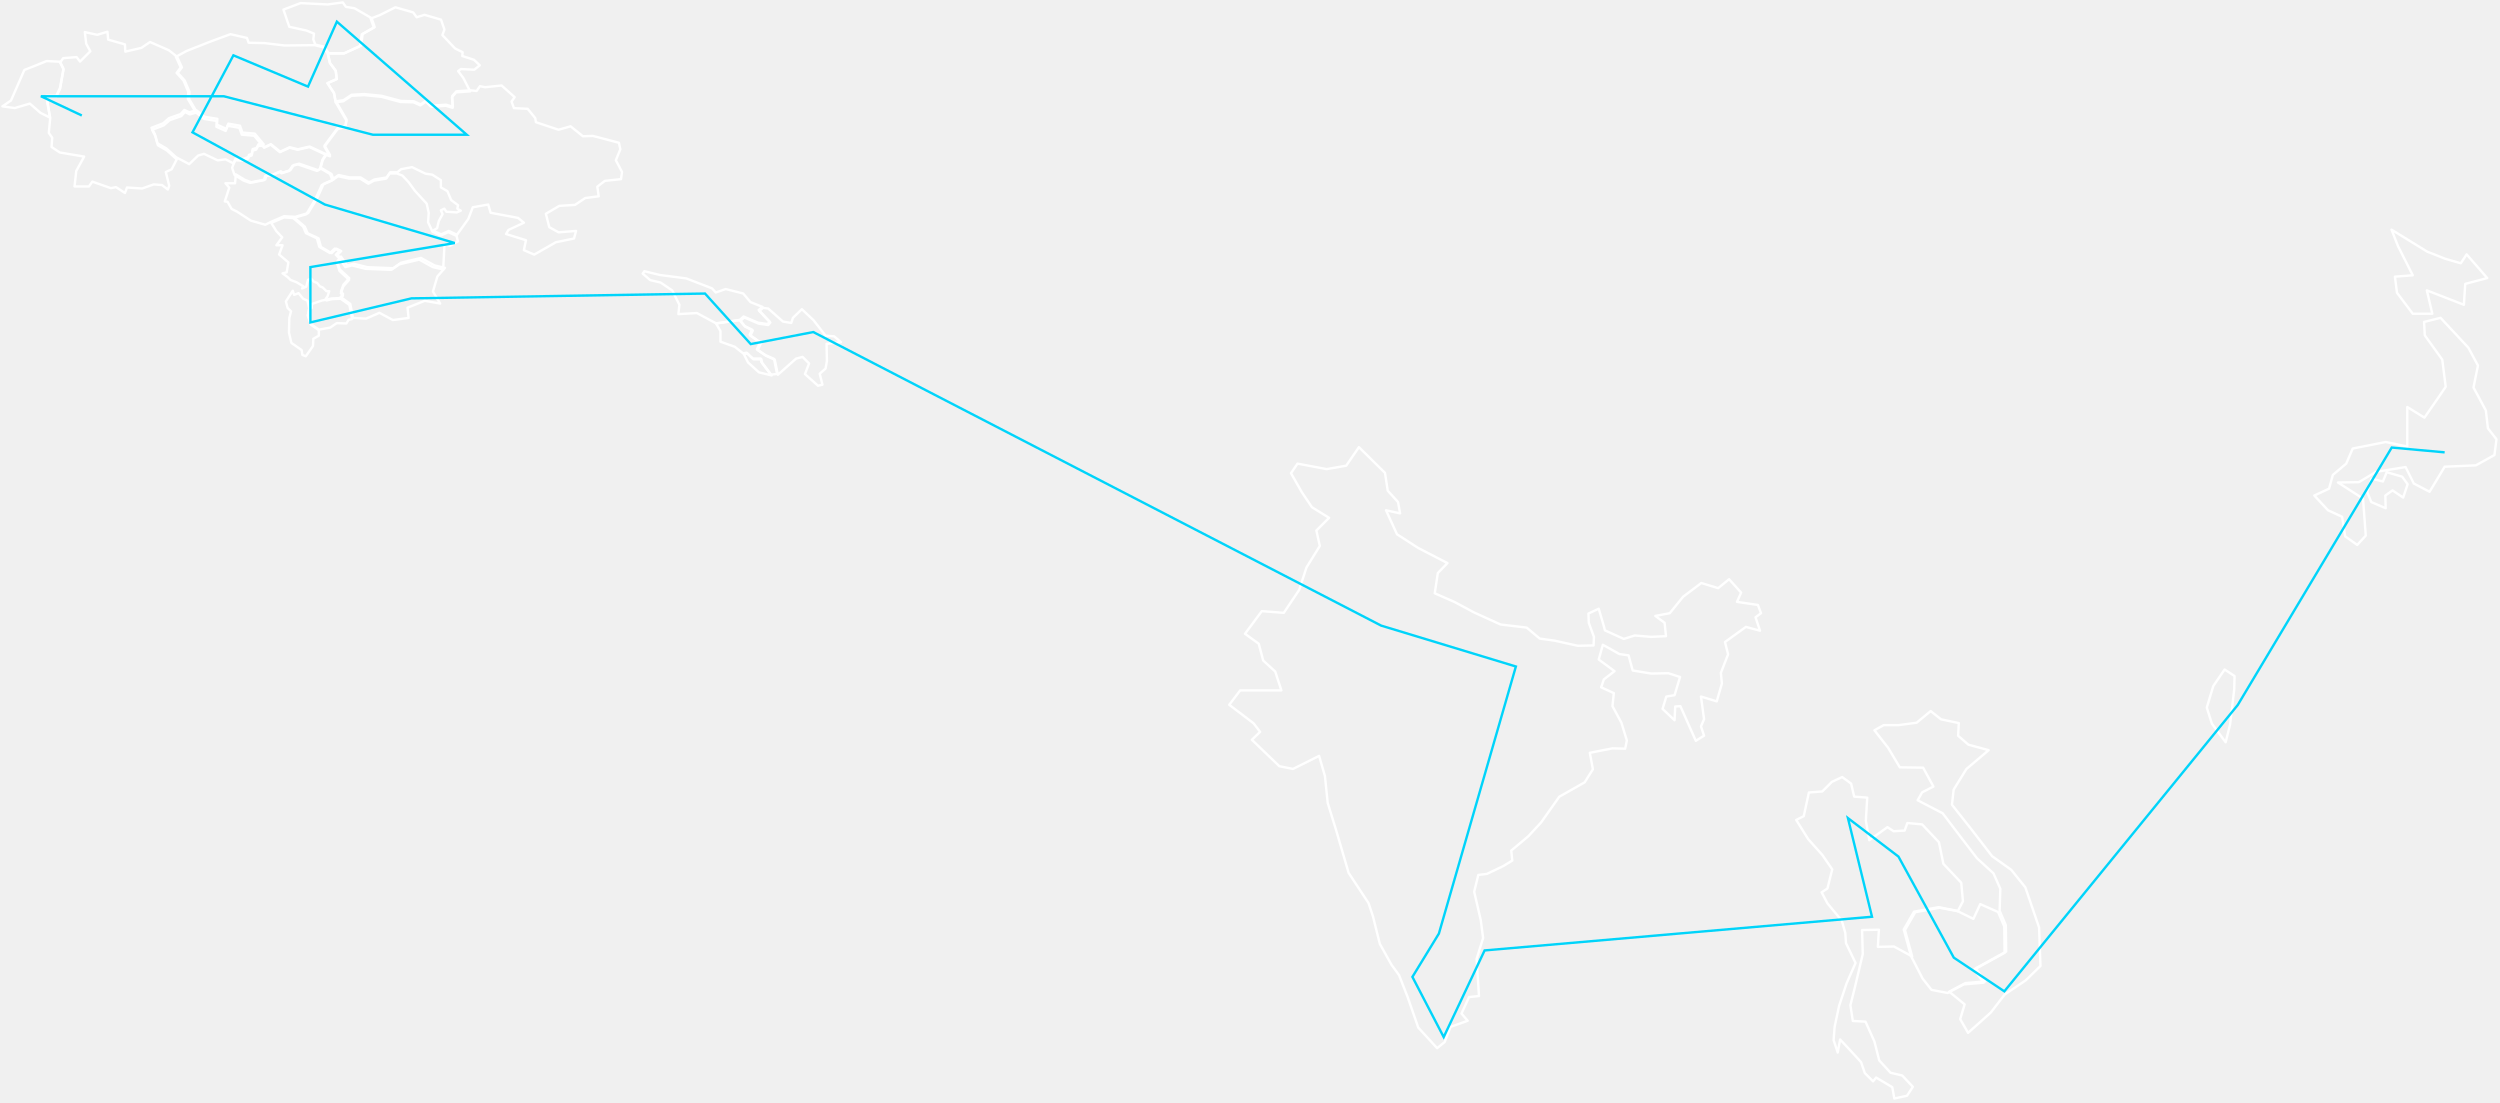
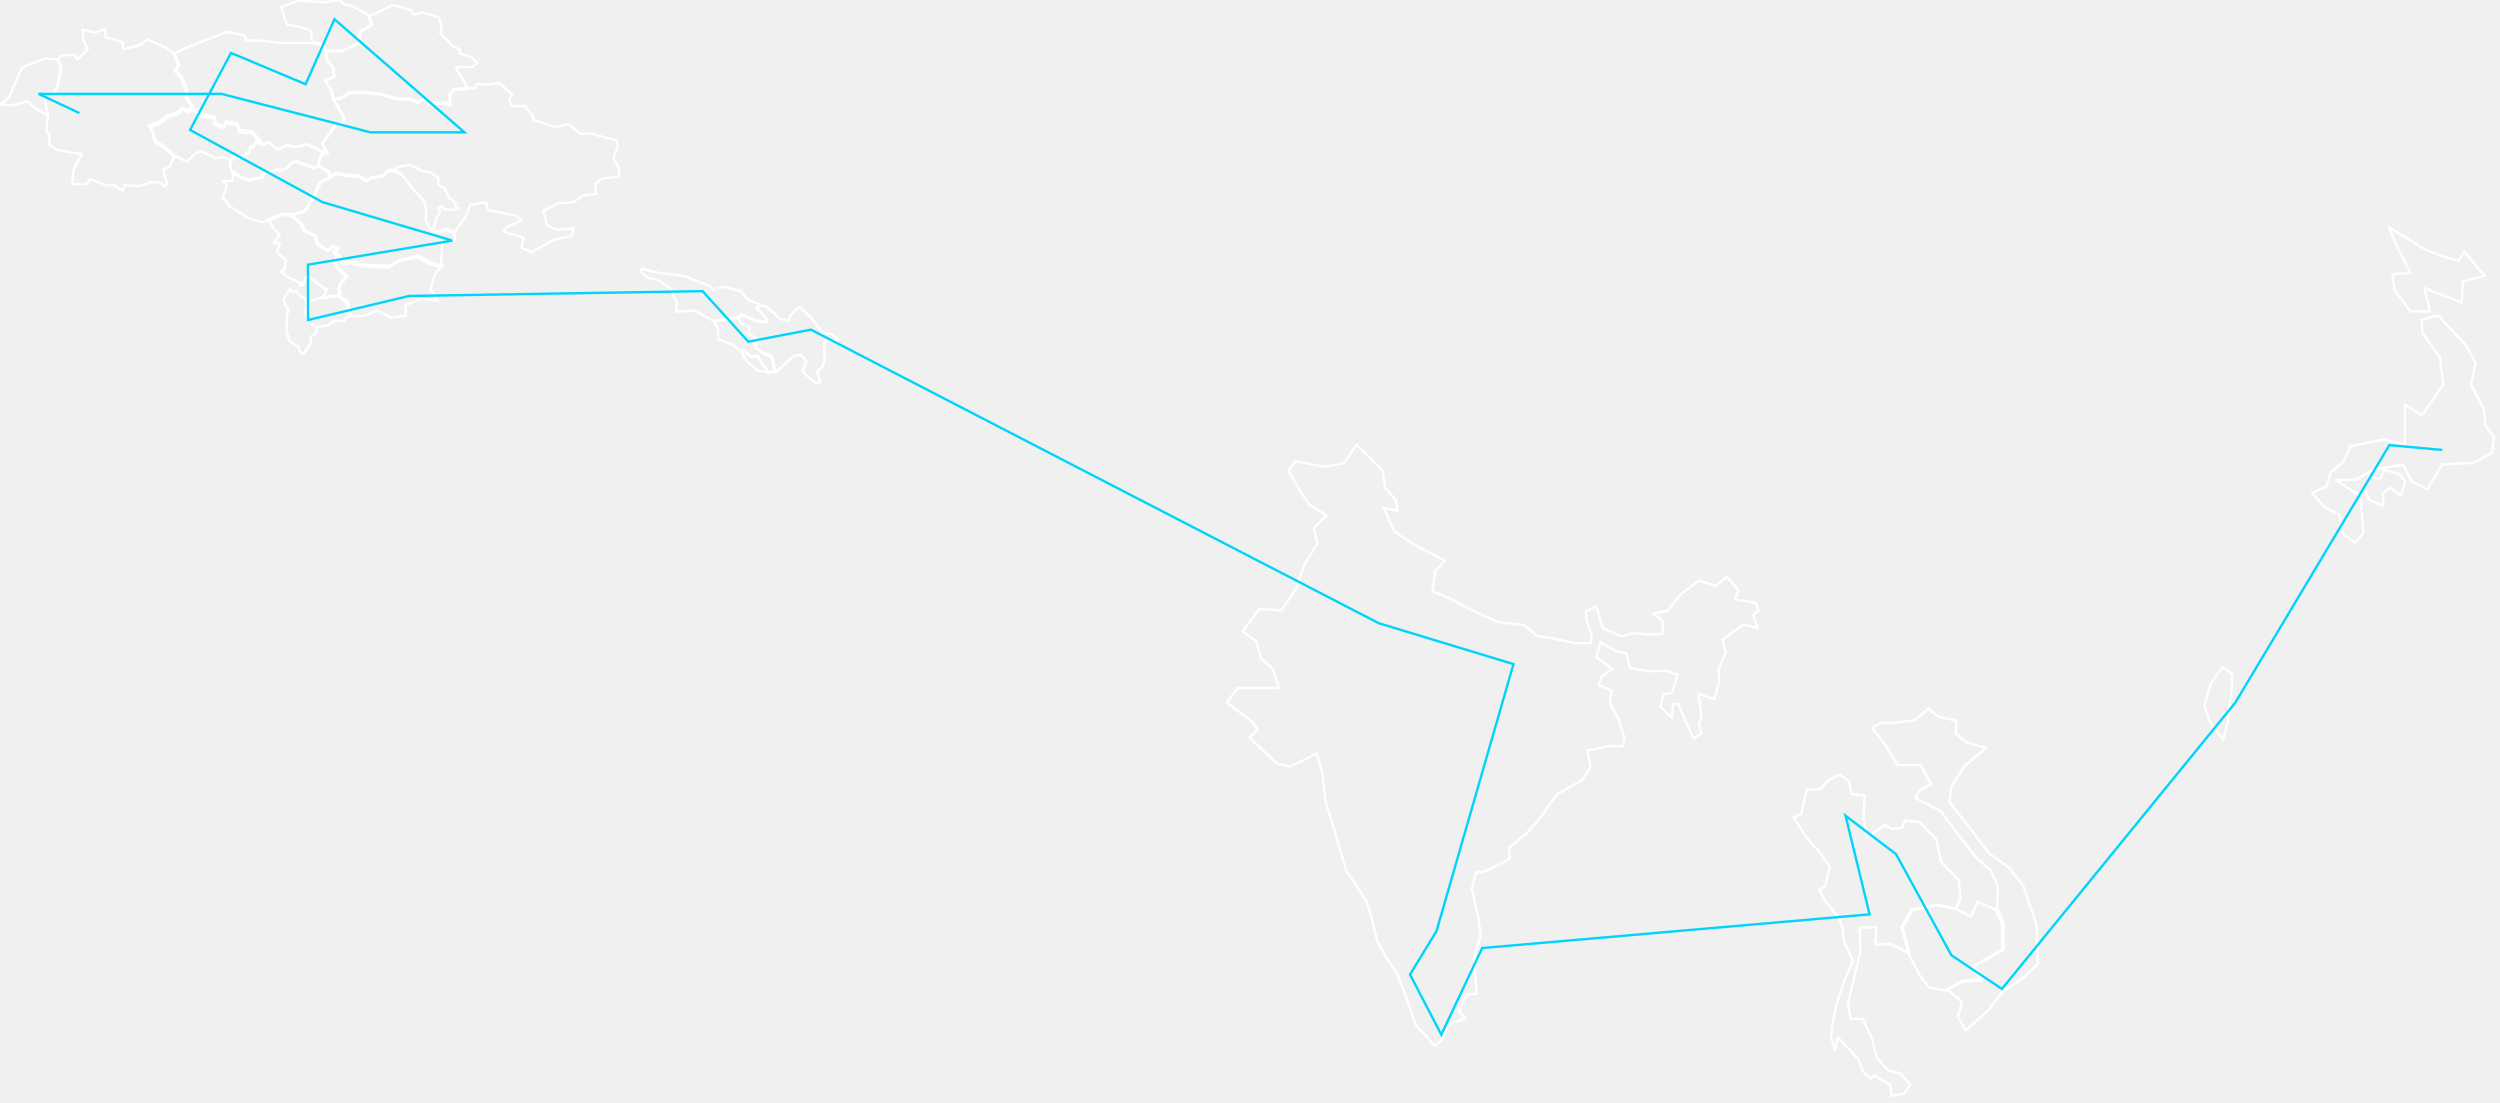
- <svg xmlns="http://www.w3.org/2000/svg" class="u-map" width="1039px" height="458px" viewBox="0 0 1039 458" version="1.1">
-   <g id="Page-1" stroke="none" stroke-width="1" fill="none" fill-rule="evenodd">
-     <g id="station-view-copy" transform="translate(-196, -77)">
-       <g id="worldmap" transform="translate(197, 78)">
-         <polygon id="AL" stroke="#FFFFFF" stroke-linejoin="round" points="120.67 119.84 117.818 124.259 118.531 126.968 118.531 126.968 119.957 128.394 119.244 131.103 119.101 137.233 120.099 141.51 124.377 144.504 124.662 146.5 126.088 147.071 129.082 142.794 129.225 139.8 131.506 138.516 131.506 136.235 128.227 133.954 126.943 130.247 127.514 127.253 127.514 127.253 126.801 123.974 124.947 123.119 123.094 120.838 121.24 121.55 120.67 119.84" />
-         <polygon id="AM" stroke="#FFFFFF" stroke-linejoin="round" points="321.956 154.41 320.673 148.137 317.108 146.569 313.544 144.145 314.97 141.294 310.549 138.157 311.547 136.019 308.411 134.45 306.414 132.027 296.576 133.452 298.43 136.589 298.43 141.009 304.418 143.147 307.84 145.856 309.266 145.571 311.833 147.995 315.112 147.995 315.397 149.42 319.39 154.696 321.956 154.41" />
-         <path d="M309.584,145.911 L308.158,146.196 L309.87,149.618 L314.432,153.752 L319.708,155.035 L315.716,149.76 L315.43,148.334 L312.151,148.334 L309.584,145.911 L309.584,145.911 Z M324.413,132.652 L318.282,127.234 L316.143,126.949 L314.575,128.232 L319.138,133.079 L318.282,134.077 L314.29,133.507 L308.301,130.941 L306.733,132.366 L308.729,134.79 L311.866,136.358 L310.868,138.497 L315.288,141.634 L313.862,144.485 L317.427,146.909 L320.991,148.477 L322.274,154.75 L329.832,148.049 L332.541,147.336 L335.25,150.045 L333.539,154.465 L338.957,159.312 L340.811,158.885 L339.67,154.322 L342.094,152.184 L342.664,149.047 L342.522,141.919 L348.51,141.206 L345.659,138.782 L342.094,138.497 L337.103,132.081 L332.256,127.519 L332.256,127.519 L328.548,131.083 L327.835,133.222 L324.413,132.652 L324.413,132.652 Z" id="AZ" stroke="#FFFFFF" stroke-linejoin="round" />
-         <polygon id="BG" stroke="#FFFFFF" stroke-linejoin="round" points="183.919 110.326 179.641 109.328 173.938 106.192 165.668 108.188 162.388 110.469 151.694 110.041 145.991 108.615 143.282 109.328 140.715 105.621 139.147 107.617 140.145 110.897 144.137 114.603 141.713 117.312 140.715 120.164 141.571 121.162 140.573 122.445 144.565 125.296 145.706 131.142 151.124 131.427 156.685 129.003 162.246 131.997 168.805 131.142 168.377 126.865 175.506 124.013 181.923 125.154 178.928 120.164 180.782 113.891" />
-         <polygon id="BY" stroke="#FFFFFF" stroke-linejoin="round" points="163.316 2.031 156.757 5.31 153.05 6.736 154.333 10.443 149.343 13.294 148.63 18.142 141.786 21.278 135.227 21.278 136.082 25.128 138.506 28.407 138.934 31.829 135.084 33.539 137.793 37.674 138.506 41.523 141.643 41.096 145.065 38.815 150.341 38.529 157.47 39.242 165.455 41.381 170.873 41.523 173.725 42.807 176.006 41.238 178.145 43.377 184.276 42.949 187.128 43.805 186.843 39.385 188.554 37.389 194.4 36.961 191.548 31.401 189.41 28.549 190.55 27.694 196.111 27.979 198.392 26.126 195.968 23.845 191.121 22.276 191.263 20.708 188.126 19.14 182.851 13.579 183.706 11.298 182.28 7.164 175.436 5.168 172.157 6.166 170.731 4.17" />
-         <polygon id="CZ" stroke="#FFFFFF" stroke-linejoin="round" points="77.64 45.684 75.644 44.686 74.076 46.397 69.228 48.108 66.804 50.246 61.956 52.1 63.382 54.809 64.38 58.515 68.087 60.654 72.222 64.361 77.64 67.212 81.348 63.648 83.772 62.935 89.475 65.644 92.755 65.216 96.034 66.927 96.89 64.931 100.026 65.074 102.308 64.218 102.45 63.363 103.734 62.935 104.019 60.939 105.587 60.511 106.443 58.943 108.582 58.943 104.874 54.523 99.741 54.096 98.743 51.244 93.895 50.389 93.04 52.527 89.19 50.817 89.332 48.393 84.057 47.537 80.635 44.829" />
-         <polygon id="DE" stroke="#FFFFFF" stroke-linejoin="round" points="69.185 19.886 61.343 16.464 57.778 18.888 51.077 20.456 50.934 17.462 43.948 15.466 43.662 12.187 39.385 13.47 34.252 12.33 34.822 17.177 36.533 20.314 32.256 24.591 30.83 22.737 25.269 23.165 23.986 25.019 25.411 27.87 23.986 35.854 22.417 39.133 18.282 39.133 19.851 48.258 19.28 54.246 20.706 56.242 20.421 60.091 23.843 62.372 33.967 64.083 30.687 70.071 29.974 76.487 35.963 76.487 37.389 74.491 45.088 77.2 47.227 76.772 50.934 79.196 51.79 76.914 58.064 77.342 62.912 75.631 66.334 75.916 68.758 77.77 69.328 76.202 67.902 70.499 70.326 69.358 72.465 65.224 68.33 61.517 64.623 59.378 63.624 55.671 62.199 52.962 67.047 51.109 69.47 48.97 74.318 47.26 75.887 45.549 77.883 46.547 80.877 45.691 77.598 40.131 77.74 37.137 75.744 32.432 72.893 29.296 74.604 27.015 72.607 22.595" />
-         <polygon id="GE" stroke="#FFFFFF" stroke-linejoin="round" points="294.908 118.843 284.214 114.709 273.235 113.283 266.819 111.715 266.106 112.713 269.243 115.422 273.52 116.42 278.368 119.699 281.362 125.687 280.935 129.536 288.634 129.109 296.619 133.386 306.458 131.96 308.026 130.534 314.015 133.101 318.007 133.671 318.863 132.673 314.3 127.825 315.868 126.542 310.878 124.546 307.884 120.982 300.612 119.129 296.477 120.554" />
-         <polygon id="HU" stroke="#FFFFFF" stroke-linejoin="round" points="121.086 67.599 119.66 69.738 116.523 70.736 115.668 70.166 112.388 71.591 109.679 71.876 109.251 73.587 103.405 74.728 100.696 73.73 96.989 71.449 96.704 75.156 92.711 75.156 94.28 77.009 92.426 82.712 93.567 82.854 95.278 85.848 97.559 86.989 103.263 90.696 109.251 92.407 111.818 91.124 117.093 88.842 121.656 89.128 127.074 87.559 130.782 81.429 133.491 75.441 137.626 73.587 136.77 71.306 132.635 68.882 131.209 69.738 123.367 67.029" />
-         <polygon id="IN" stroke="#FFFFFF" stroke-linejoin="round" points="600.552 233.027 588.432 226.753 579.591 221.051 575.029 211.071 580.875 212.354 580.019 207.649 575.742 202.944 574.601 195.53 563.764 184.837 558.489 192.536 550.361 193.962 538.241 191.681 535.532 195.673 540.095 203.657 544.23 209.787 551.359 214.207 546.084 219.482 547.51 225.898 541.949 234.88 538.954 244.147 532.538 253.699 523.412 252.987 516.426 262.396 522.129 266.531 523.983 273.517 528.973 278.079 531.54 285.921 514.43 285.921 509.867 291.909 519.99 299.607 522.7 303.172 519.277 306.451 530.684 317.429 536.388 318.569 547.224 313.152 549.648 321.563 550.789 332.684 554.354 344.232 559.487 361.768 567.757 374.315 569.61 379.875 572.462 391.281 577.31 399.978 580.447 404.255 584.012 413.379 588.432 426.068 596.274 434.622 599.411 432.056 601.835 425.783 608.964 423.217 606.398 420.223 609.534 413.379 613.669 412.952 612.671 397.554 615.38 388.857 614.382 381.301 611.673 369.61 613.384 362.624 616.949 362.196 623.793 358.917 627.5 356.636 627.073 352.501 634.202 346.513 639.478 340.81 647.035 330.118 657.586 324.13 661.008 318.712 659.725 311.868 669.135 310.015 674.411 310.158 675.124 306.736 672.843 299.322 669.135 292.479 669.706 287.061 664.43 284.637 665.571 281.358 669.991 277.937 663.432 273.089 665.143 266.959 671.987 270.808 675.837 271.378 677.548 277.651 685.248 278.935 692.377 278.792 697.225 280.36 694.944 287.917 691.521 288.487 689.953 293.619 694.944 298.324 695.229 292.621 697.367 292.479 703.784 306.878 707.206 304.74 705.923 300.89 707.206 297.897 705.923 288.487 712.482 290.483 714.62 283.069 714.193 278.649 717.187 270.951 715.904 265.818 724.601 259.545 730.447 261.113 728.594 255.553 730.875 253.842 729.592 250.42 720.894 249.137 722.605 245.288 717.615 239.727 713.052 243.434 706.065 241.296 698.508 246.999 692.947 253.842 686.959 254.983 690.809 257.834 691.379 263.394 685.105 263.679 678.404 263.109 673.841 264.535 665.999 260.971 665.571 259.26 663.432 251.989 659.154 253.985 659.297 257.834 661.436 263.679 661.293 267.244 654.734 267.386 645.038 265.248 638.907 264.392 633.489 259.83 622.652 258.547 611.673 253.557 603.403 249.137 595.276 245.573 596.559 237.161 600.552 233.027" />
-         <path d="M997.327,197.101 L990.91,195.248 L989.342,199.097 L984.637,197.957 L982.783,203.374 L984.494,207.652 L990.483,210.218 L990.34,204.943 L993.334,202.804 L997.754,205.798 L999.608,200.238 L997.327,197.101 L997.327,197.101 Z M1032.118,169.585 L1026.985,160.033 L1028.838,150.908 L1024.846,143.494 L1013.296,131.091 L1006.452,132.802 L1006.737,138.362 L1014.009,148.484 L1015.435,159.748 L1013.011,163.312 L1006.595,172.579 L999.466,168.159 L999.466,184.555 L990.483,182.702 L976.794,185.41 L974.085,191.684 L968.524,196.388 L966.956,202.091 L960.825,204.943 L966.528,211.073 L972.374,213.782 L973.657,221.909 L978.648,225.473 L982.213,221.624 L981.072,206.226 L970.663,199.525 L979.361,199.382 L986.49,195.105 L998.753,193.109 L1002.175,199.953 L1008.734,203.374 L1015.007,192.967 L1027.983,192.396 L1035.682,188.119 L1036.538,181.561 L1032.973,176.999 L1032.118,169.585 L1032.118,169.585 Z M1015.293,106.568 L1007.736,103.574 L992.907,94.45 L995.616,101.293 L1001.747,113.412 L994.332,113.982 L995.188,120.683 L1001.747,129.38 L1009.874,129.38 L1007.593,119.685 L1022.992,125.673 L1023.563,116.976 L1032.688,114.552 L1024.133,104.715 L1021.709,108.422 L1015.293,106.568 Z" id="JP" stroke="#FFFFFF" stroke-linejoin="round" />
-         <polygon id="KH" stroke="#FFFFFF" stroke-linejoin="round" points="829.403 378.032 821.989 374.753 819.137 380.883 812.15 377.462 804.593 376.036 794.47 377.889 790.192 385.303 793.186 396.281 798.034 405.691 801.741 410.396 808.443 411.679 815.145 408.114 823.415 407.402 819.422 401.984 832.112 394.998 831.97 384.02 829.403 378.032" />
-         <polygon id="LT" stroke="#FFFFFF" stroke-linejoin="round" points="153.447 6.558 146.317 2.424 142.753 1.853 141.47 0 135.196 0.855 123.931 0.285 116.802 2.994 119.226 10.123 126.355 11.691 129.492 12.974 129.207 15.398 130.063 17.536 133.627 18.392 135.624 21.101 142.182 21.101 149.027 17.964 149.74 13.117 154.73 10.265 153.447 6.558" />
-         <polygon id="MK" stroke="#FFFFFF" stroke-linejoin="round" points="144.212 125.738 140.219 122.886 136.797 123.029 134.373 123.599 132.805 123.884 128.67 125.31 128.527 127.021 127.529 127.021 127.529 127.021 126.959 130.015 128.242 133.722 131.522 136.003 136.227 135.148 138.936 133.294 142.929 133.437 143.927 131.868 145.352 131.583" />
-         <polygon id="NL" stroke="#FFFFFF" stroke-linejoin="round" points="22.386 38.774 23.954 35.495 25.38 27.511 23.954 24.659 18.394 24.374 9.126 28.081 3.565 40.77 0 43.194 5.133 43.906 11.407 42.053 15.827 45.902 19.819 47.898 18.251 38.774" />
-         <polygon id="PL" stroke="#FFFFFF" stroke-linejoin="round" points="102.341 16.767 101.628 14.771 94.784 13.203 86.656 16.197 76.533 20.189 72.113 22.612 74.109 27.032 72.398 29.313 75.25 32.45 77.246 37.155 77.103 40.149 80.383 45.709 83.805 48.418 89.08 49.273 88.938 51.697 92.788 53.408 93.643 51.269 98.491 52.125 99.489 54.976 104.622 55.404 108.329 59.824 108.757 60.394 111.466 59.111 115.316 62.247 119.309 60.394 122.731 61.249 127.579 60.109 134.565 63.388 136.134 63.958 133.852 59.966 139.271 52.695 142.55 51.697 142.978 49.131 138.558 41.574 137.845 37.725 135.136 33.59 138.986 31.88 138.558 28.458 136.134 25.179 135.278 21.329 133.282 18.62 129.717 17.765 117.312 17.908 108.9 16.91" />
-         <polygon id="RO" stroke="#FFFFFF" stroke-linejoin="round" points="163.926 71.091 160.932 71.091 159.506 73.23 154.373 74.085 152.091 75.368 148.669 73.23 144.106 73.23 139.544 72.232 136.834 74.085 132.699 75.939 129.99 81.927 126.283 88.057 120.865 89.626 125 93.19 126.141 95.899 130.703 98.037 131.701 101.602 136.122 104.168 138.118 102.314 140.114 103.312 138.546 104.881 139.971 106.306 142.538 110.013 145.247 109.3 150.951 110.726 161.644 111.154 164.924 108.873 173.194 106.877 178.897 110.013 183.175 111.011 183.745 100.461 186.027 101.174 189.306 99.32 188.736 97.039 185.314 95.471 182.177 96.897 178.755 95.328 176.901 91.336 177.186 87.487 176.331 83.638 171.483 78.362 168.774 74.656 166.207 71.947" />
-         <polygon id="RS" stroke="#FFFFFF" stroke-linejoin="round" points="131.401 98.069 126.838 95.93 125.697 93.221 121.562 89.657 116.999 89.372 111.724 91.653 111.724 91.653 113.863 95.075 116.287 97.641 113.863 100.92 113.863 100.92 116.429 100.92 115.003 104.77 118.853 108.049 118.14 112.183 116.429 112.611 118.568 114.179 119.709 115.32 122.275 116.318 125.127 118.029 124.557 118.884 126.268 118.171 126.981 115.32 128.264 114.75 129.404 116.033 130.83 116.603 131.971 118.029 133.112 118.456 134.68 120.025 135.821 120.025 135.108 122.163 134.395 123.161 134.68 123.874 137.104 123.304 140.526 123.161 141.524 121.878 140.669 120.88 141.667 118.029 144.091 115.32 140.098 111.613 139.1 108.334 140.669 106.338 139.243 104.912 140.811 103.344 138.815 102.346 136.819 104.199 132.399 101.633 131.401 98.069" />
-         <polygon id="SK" stroke="#FFFFFF" stroke-linejoin="round" points="127.698 59.902 122.85 61.043 119.428 60.187 115.435 62.041 111.585 58.904 108.876 60.187 108.448 59.617 106.31 59.617 105.454 61.185 103.886 61.613 103.6 63.609 102.317 64.037 102.175 64.892 99.893 65.748 96.756 65.605 95.901 67.601 95.473 68.742 96.471 71.736 100.178 74.017 102.888 75.015 108.734 73.874 109.161 72.163 111.87 71.878 115.15 70.453 116.005 71.023 119.142 70.025 120.568 67.886 122.85 67.316 130.692 70.025 132.118 69.169 133.116 65.605 134.684 63.181" />
-         <polygon id="TH" stroke="#FFFFFF" stroke-linejoin="round" points="812.66 377.687 814.799 373.553 814.086 365.854 806.672 358.013 804.818 349.031 797.832 341.617 791.7 341.047 790.56 344.183 785.997 344.468 783.43 342.758 775.873 348.175 774.447 340.049 775.018 330.496 769.599 330.069 768.316 324.651 764.609 321.942 760.331 323.938 756.339 327.93 750.778 328.358 748.639 338.195 745.502 339.764 750.493 347.748 756.339 354.306 760.474 360.294 758.478 368.278 756.054 369.846 758.478 374.408 764.466 381.679 765.892 386.669 766.177 390.947 770.17 399.216 766.463 407.627 763.326 417.037 761.472 425.734 761.044 431.294 762.755 436.427 763.753 431.009 767.888 435.429 772.451 440.419 774.02 444.981 777.442 448.403 778.725 446.835 785.427 450.827 786.282 455.531 791.558 454.391 793.982 450.684 789.562 445.979 784.714 444.839 780.008 439.706 778.012 431.865 774.305 423.595 769.029 423.31 768.031 416.752 770.027 408.768 773.164 395.509 772.879 385.529 779.866 385.386 779.438 392.515 786.139 392.372 793.697 396.507 790.702 385.529 794.98 378.115 805.103 376.262 812.66 377.687" />
-         <polygon id="TW" stroke="#FFFFFF" stroke-linejoin="round" points="925.831 300.068 927.542 285.525 927.685 279.965 923.55 277.256 918.844 284.1 916.135 293.082 918.274 299.782 923.977 307.481 925.831 300.068" />
-         <polygon id="UA" stroke="#FFFFFF" stroke-linejoin="round" points="207.465 34.53 200.621 35.243 198.482 34.815 197.056 36.811 194.49 36.526 194.49 36.526 188.644 36.954 186.933 38.95 187.218 43.369 184.366 42.514 178.235 42.942 176.096 40.803 173.815 42.371 170.963 41.088 165.545 40.946 157.56 38.807 150.431 38.094 145.155 38.379 141.733 40.661 138.596 41.088 143.016 48.645 142.589 51.211 139.309 52.209 133.891 59.48 136.172 63.472 134.604 62.902 133.035 65.325 132.037 68.89 136.172 71.313 137.028 73.595 139.737 71.741 144.3 72.739 148.862 72.739 152.284 74.878 154.566 73.595 159.699 72.739 161.125 70.601 164.119 70.601 165.688 69.317 170.25 68.462 175.811 71.171 178.663 71.599 182.228 73.88 182.228 76.874 184.937 78.442 186.505 82.149 189.357 84.287 189.072 85.713 190.498 86.569 188.786 87.281 184.509 86.996 183.653 85.713 182.228 86.426 182.94 87.994 181.372 90.846 180.659 93.84 178.948 94.838 182.37 96.406 185.507 94.98 188.929 96.549 193.634 89.99 195.488 85.143 201.904 84.002 202.902 87.424 214.309 89.563 216.733 91.559 210.317 94.553 209.319 96.263 217.589 98.83 216.733 102.964 221.011 104.818 229.994 99.685 237.551 98.117 238.406 94.98 231.135 95.551 227.285 93.412 225.859 87.852 231.42 84.573 237.979 84.145 242.256 81.293 247.817 80.581 247.247 76.589 250.384 74.165 257.085 73.452 257.513 70.458 254.946 65.611 256.8 61.048 256.23 58.339 245.393 55.488 241.258 55.631 236.125 51.496 231.135 52.922 221.724 49.785 221.439 48.074 218.302 44.225 212.598 43.94 211.6 41.231 212.884 39.377 207.465 34.53" />
-         <polygon id="VN" stroke="#FFFFFF" stroke-linejoin="round" points="825.485 310.774 817.073 308.493 812.795 304.786 813.08 299.511 805.666 297.943 801.388 294.521 795.542 299.369 787.985 300.367 781.854 300.367 778.004 302.505 783.707 309.776 788.555 317.903 798.251 318.045 802.529 325.887 797.823 328.311 795.97 331.59 806.379 337.007 814.506 347.7 820.637 355.684 827.481 361.957 830.333 368.373 830.048 377.498 832.614 383.486 832.757 394.464 820.067 401.45 824.059 406.867 815.789 407.58 809.088 411.145 815.504 416.42 813.65 422.55 816.93 428.253 826.341 419.841 832.187 412.285 840.884 406.44 847.016 400.452 846.445 384.484 840.742 367.803 834.896 360.532 826.911 354.829 817.785 342.995 810.228 333.443 810.941 327.17 816.217 318.616 825.485 310.774" />
-         <polyline id="Path-3" stroke="#00D4FA" points="33 47 16 39 92 39 154 55 193 55 139 8 127 35 96 22 79 54 134 84 188 100 128 110 128 133 170 123 292 121 311 142 337 137 573 259 629 276 597 387 586 405 599 430 616 394 777 380 767 339 788 355 811 397 832 411 929 292 993 185 1015 187" />
-       </g>
-     </g>
+ <svg xmlns="http://www.w3.org/2000/svg" class="u-fluid" width="1039px" height="458px" viewBox="0 0 1039 458" version="1.1">
+   <g id="worldmap" stroke="none" stroke-width="1" fill="none" fill-rule="evenodd">
+     <polygon id="AL" stroke="#FFFFFF" stroke-linejoin="round" points="120.67 119.84 117.818 124.259 118.531 126.968 118.531 126.968 119.957 128.394 119.244 131.103 119.101 137.233 120.099 141.51 124.377 144.504 124.662 146.5 126.088 147.071 129.082 142.794 129.225 139.8 131.506 138.516 131.506 136.235 128.227 133.954 126.943 130.247 127.514 127.253 127.514 127.253 126.801 123.974 124.947 123.119 123.094 120.838 121.24 121.55 120.67 119.84" />
+     <polygon id="AM" stroke="#FFFFFF" stroke-linejoin="round" points="321.956 154.41 320.673 148.137 317.108 146.569 313.544 144.145 314.97 141.294 310.549 138.157 311.547 136.019 308.411 134.45 306.414 132.027 296.576 133.452 298.43 136.589 298.43 141.009 304.418 143.147 307.84 145.856 309.266 145.571 311.833 147.995 315.112 147.995 315.397 149.42 319.39 154.696 321.956 154.41" />
+     <path d="M309.584,145.911 L308.158,146.196 L309.87,149.618 L314.432,153.752 L319.708,155.035 L315.716,149.76 L315.43,148.334 L312.151,148.334 L309.584,145.911 L309.584,145.911 Z M324.413,132.652 L318.282,127.234 L316.143,126.949 L314.575,128.232 L319.138,133.079 L318.282,134.077 L314.29,133.507 L308.301,130.941 L306.733,132.366 L308.729,134.79 L311.866,136.358 L310.868,138.497 L315.288,141.634 L313.862,144.485 L317.427,146.909 L320.991,148.477 L322.274,154.75 L329.832,148.049 L332.541,147.336 L335.25,150.045 L333.539,154.465 L338.957,159.312 L340.811,158.885 L339.67,154.322 L342.094,152.184 L342.664,149.047 L342.522,141.919 L348.51,141.206 L345.659,138.782 L342.094,138.497 L337.103,132.081 L332.256,127.519 L332.256,127.519 L328.548,131.083 L327.835,133.222 L324.413,132.652 L324.413,132.652 Z" id="AZ" stroke="#FFFFFF" stroke-linejoin="round" />
+     <polygon id="BG" stroke="#FFFFFF" stroke-linejoin="round" points="183.919 110.326 179.641 109.328 173.938 106.192 165.668 108.188 162.388 110.469 151.694 110.041 145.991 108.615 143.282 109.328 140.715 105.621 139.147 107.617 140.145 110.897 144.137 114.603 141.713 117.312 140.715 120.164 141.571 121.162 140.573 122.445 144.565 125.296 145.706 131.142 151.124 131.427 156.685 129.003 162.246 131.997 168.805 131.142 168.377 126.865 175.506 124.013 181.923 125.154 178.928 120.164 180.782 113.891" />
+     <polygon id="BY" stroke="#FFFFFF" stroke-linejoin="round" points="163.316 2.031 156.757 5.31 153.05 6.736 154.333 10.443 149.343 13.294 148.63 18.142 141.786 21.278 135.227 21.278 136.082 25.128 138.506 28.407 138.934 31.829 135.084 33.539 137.793 37.674 138.506 41.523 141.643 41.096 145.065 38.815 150.341 38.529 157.47 39.242 165.455 41.381 170.873 41.523 173.725 42.807 176.006 41.238 178.145 43.377 184.276 42.949 187.128 43.805 186.843 39.385 188.554 37.389 194.4 36.961 191.548 31.401 189.41 28.549 190.55 27.694 196.111 27.979 198.392 26.126 195.968 23.845 191.121 22.276 191.263 20.708 188.126 19.14 182.851 13.579 183.706 11.298 182.28 7.164 175.436 5.168 172.157 6.166 170.731 4.17" />
+     <polygon id="CZ" stroke="#FFFFFF" stroke-linejoin="round" points="77.64 45.684 75.644 44.686 74.076 46.397 69.228 48.108 66.804 50.246 61.956 52.1 63.382 54.809 64.38 58.515 68.087 60.654 72.222 64.361 77.64 67.212 81.348 63.648 83.772 62.935 89.475 65.644 92.755 65.216 96.034 66.927 96.89 64.931 100.026 65.074 102.308 64.218 102.45 63.363 103.734 62.935 104.019 60.939 105.587 60.511 106.443 58.943 108.582 58.943 104.874 54.523 99.741 54.096 98.743 51.244 93.895 50.389 93.04 52.527 89.19 50.817 89.332 48.393 84.057 47.537 80.635 44.829" />
+     <polygon id="DE" stroke="#FFFFFF" stroke-linejoin="round" points="69.185 19.886 61.343 16.464 57.778 18.888 51.077 20.456 50.934 17.462 43.948 15.466 43.662 12.187 39.385 13.47 34.252 12.33 34.822 17.177 36.533 20.314 32.256 24.591 30.83 22.737 25.269 23.165 23.986 25.019 25.411 27.87 23.986 35.854 22.417 39.133 18.282 39.133 19.851 48.258 19.28 54.246 20.706 56.242 20.421 60.091 23.843 62.372 33.967 64.083 30.687 70.071 29.974 76.487 35.963 76.487 37.389 74.491 45.088 77.2 47.227 76.772 50.934 79.196 51.79 76.914 58.064 77.342 62.912 75.631 66.334 75.916 68.758 77.77 69.328 76.202 67.902 70.499 70.326 69.358 72.465 65.224 68.33 61.517 64.623 59.378 63.624 55.671 62.199 52.962 67.047 51.109 69.47 48.97 74.318 47.26 75.887 45.549 77.883 46.547 80.877 45.691 77.598 40.131 77.74 37.137 75.744 32.432 72.893 29.296 74.604 27.015 72.607 22.595" />
+     <polygon id="GE" stroke="#FFFFFF" stroke-linejoin="round" points="294.908 118.843 284.214 114.709 273.235 113.283 266.819 111.715 266.106 112.713 269.243 115.422 273.52 116.42 278.368 119.699 281.362 125.687 280.935 129.536 288.634 129.109 296.619 133.386 306.458 131.96 308.026 130.534 314.015 133.101 318.007 133.671 318.863 132.673 314.3 127.825 315.868 126.542 310.878 124.546 307.884 120.982 300.612 119.129 296.477 120.554" />
+     <polygon id="HU" stroke="#FFFFFF" stroke-linejoin="round" points="121.086 67.599 119.66 69.738 116.523 70.736 115.668 70.166 112.388 71.591 109.679 71.876 109.251 73.587 103.405 74.728 100.696 73.73 96.989 71.449 96.704 75.156 92.711 75.156 94.28 77.009 92.426 82.712 93.567 82.854 95.278 85.848 97.559 86.989 103.263 90.696 109.251 92.407 111.818 91.124 117.093 88.842 121.656 89.128 127.074 87.559 130.782 81.429 133.491 75.441 137.626 73.587 136.77 71.306 132.635 68.882 131.209 69.738 123.367 67.029" />
+     <polygon id="IN" stroke="#FFFFFF" stroke-linejoin="round" points="600.552 233.027 588.432 226.753 579.591 221.051 575.029 211.071 580.875 212.354 580.019 207.649 575.742 202.944 574.601 195.53 563.764 184.837 558.489 192.536 550.361 193.962 538.241 191.681 535.532 195.673 540.095 203.657 544.23 209.787 551.359 214.207 546.084 219.482 547.51 225.898 541.949 234.88 538.954 244.147 532.538 253.699 523.412 252.987 516.426 262.396 522.129 266.531 523.983 273.517 528.973 278.079 531.54 285.921 514.43 285.921 509.867 291.909 519.99 299.607 522.7 303.172 519.277 306.451 530.684 317.429 536.388 318.569 547.224 313.152 549.648 321.563 550.789 332.684 554.354 344.232 559.487 361.768 567.757 374.315 569.61 379.875 572.462 391.281 577.31 399.978 580.447 404.255 584.012 413.379 588.432 426.068 596.274 434.622 599.411 432.056 601.835 425.783 608.964 423.217 606.398 420.223 609.534 413.379 613.669 412.952 612.671 397.554 615.38 388.857 614.382 381.301 611.673 369.61 613.384 362.624 616.949 362.196 623.793 358.917 627.5 356.636 627.073 352.501 634.202 346.513 639.478 340.81 647.035 330.118 657.586 324.13 661.008 318.712 659.725 311.868 669.135 310.015 674.411 310.158 675.124 306.736 672.843 299.322 669.135 292.479 669.706 287.061 664.43 284.637 665.571 281.358 669.991 277.937 663.432 273.089 665.143 266.959 671.987 270.808 675.837 271.378 677.548 277.651 685.248 278.935 692.377 278.792 697.225 280.36 694.944 287.917 691.521 288.487 689.953 293.619 694.944 298.324 695.229 292.621 697.367 292.479 703.784 306.878 707.206 304.74 705.923 300.89 707.206 297.897 705.923 288.487 712.482 290.483 714.62 283.069 714.193 278.649 717.187 270.951 715.904 265.818 724.601 259.545 730.447 261.113 728.594 255.553 730.875 253.842 729.592 250.42 720.894 249.137 722.605 245.288 717.615 239.727 713.052 243.434 706.065 241.296 698.508 246.999 692.947 253.842 686.959 254.983 690.809 257.834 691.379 263.394 685.105 263.679 678.404 263.109 673.841 264.535 665.999 260.971 665.571 259.26 663.432 251.989 659.154 253.985 659.297 257.834 661.436 263.679 661.293 267.244 654.734 267.386 645.038 265.248 638.907 264.392 633.489 259.83 622.652 258.547 611.673 253.557 603.403 249.137 595.276 245.573 596.559 237.161 600.552 233.027" />
+     <path d="M997.327,197.101 L990.91,195.248 L989.342,199.097 L984.637,197.957 L982.783,203.374 L984.494,207.652 L990.483,210.218 L990.34,204.943 L993.334,202.804 L997.754,205.798 L999.608,200.238 L997.327,197.101 L997.327,197.101 Z M1032.118,169.585 L1026.985,160.033 L1028.838,150.908 L1024.846,143.494 L1013.296,131.091 L1006.452,132.802 L1006.737,138.362 L1014.009,148.484 L1015.435,159.748 L1013.011,163.312 L1006.595,172.579 L999.466,168.159 L999.466,184.555 L990.483,182.702 L976.794,185.41 L974.085,191.684 L968.524,196.388 L966.956,202.091 L960.825,204.943 L966.528,211.073 L972.374,213.782 L973.657,221.909 L978.648,225.473 L982.213,221.624 L981.072,206.226 L970.663,199.525 L979.361,199.382 L986.49,195.105 L998.753,193.109 L1002.175,199.953 L1008.734,203.374 L1015.007,192.967 L1027.983,192.396 L1035.682,188.119 L1036.538,181.561 L1032.973,176.999 L1032.118,169.585 L1032.118,169.585 Z M1015.293,106.568 L1007.736,103.574 L992.907,94.45 L995.616,101.293 L1001.747,113.412 L994.332,113.982 L995.188,120.683 L1001.747,129.38 L1009.874,129.38 L1007.593,119.685 L1022.992,125.673 L1023.563,116.976 L1032.688,114.552 L1024.133,104.715 L1021.709,108.422 L1015.293,106.568 Z" id="JP" stroke="#FFFFFF" stroke-linejoin="round" />
+     <polygon id="KH" stroke="#FFFFFF" stroke-linejoin="round" points="829.403 378.032 821.989 374.753 819.137 380.883 812.15 377.462 804.593 376.036 794.47 377.889 790.192 385.303 793.186 396.281 798.034 405.691 801.741 410.396 808.443 411.679 815.145 408.114 823.415 407.402 819.422 401.984 832.112 394.998 831.97 384.02 829.403 378.032" />
+     <polygon id="LT" stroke="#FFFFFF" stroke-linejoin="round" points="153.447 6.558 146.317 2.424 142.753 1.853 141.47 0 135.196 0.855 123.931 0.285 116.802 2.994 119.226 10.123 126.355 11.691 129.492 12.974 129.207 15.398 130.063 17.536 133.627 18.392 135.624 21.101 142.182 21.101 149.027 17.964 149.74 13.117 154.73 10.265 153.447 6.558" />
+     <polygon id="MK" stroke="#FFFFFF" stroke-linejoin="round" points="144.212 125.738 140.219 122.886 136.797 123.029 134.373 123.599 132.805 123.884 128.67 125.31 128.527 127.021 127.529 127.021 127.529 127.021 126.959 130.015 128.242 133.722 131.522 136.003 136.227 135.148 138.936 133.294 142.929 133.437 143.927 131.868 145.352 131.583" />
+     <polygon id="NL" stroke="#FFFFFF" stroke-linejoin="round" points="22.386 38.774 23.954 35.495 25.38 27.511 23.954 24.659 18.394 24.374 9.126 28.081 3.565 40.77 0 43.194 5.133 43.906 11.407 42.053 15.827 45.902 19.819 47.898 18.251 38.774" />
+     <polygon id="PL" stroke="#FFFFFF" stroke-linejoin="round" points="102.341 16.767 101.628 14.771 94.784 13.203 86.656 16.197 76.533 20.189 72.113 22.612 74.109 27.032 72.398 29.313 75.25 32.45 77.246 37.155 77.103 40.149 80.383 45.709 83.805 48.418 89.08 49.273 88.938 51.697 92.788 53.408 93.643 51.269 98.491 52.125 99.489 54.976 104.622 55.404 108.329 59.824 108.757 60.394 111.466 59.111 115.316 62.247 119.309 60.394 122.731 61.249 127.579 60.109 134.565 63.388 136.134 63.958 133.852 59.966 139.271 52.695 142.55 51.697 142.978 49.131 138.558 41.574 137.845 37.725 135.136 33.59 138.986 31.88 138.558 28.458 136.134 25.179 135.278 21.329 133.282 18.62 129.717 17.765 117.312 17.908 108.9 16.91" />
+     <polygon id="RO" stroke="#FFFFFF" stroke-linejoin="round" points="163.926 71.091 160.932 71.091 159.506 73.23 154.373 74.085 152.091 75.368 148.669 73.23 144.106 73.23 139.544 72.232 136.834 74.085 132.699 75.939 129.99 81.927 126.283 88.057 120.865 89.626 125 93.19 126.141 95.899 130.703 98.037 131.701 101.602 136.122 104.168 138.118 102.314 140.114 103.312 138.546 104.881 139.971 106.306 142.538 110.013 145.247 109.3 150.951 110.726 161.644 111.154 164.924 108.873 173.194 106.877 178.897 110.013 183.175 111.011 183.745 100.461 186.027 101.174 189.306 99.32 188.736 97.039 185.314 95.471 182.177 96.897 178.755 95.328 176.901 91.336 177.186 87.487 176.331 83.638 171.483 78.362 168.774 74.656 166.207 71.947" />
+     <polygon id="RS" stroke="#FFFFFF" stroke-linejoin="round" points="131.401 98.069 126.838 95.93 125.697 93.221 121.562 89.657 116.999 89.372 111.724 91.653 111.724 91.653 113.863 95.075 116.287 97.641 113.863 100.92 113.863 100.92 116.429 100.92 115.003 104.77 118.853 108.049 118.14 112.183 116.429 112.611 118.568 114.179 119.709 115.32 122.275 116.318 125.127 118.029 124.557 118.884 126.268 118.171 126.981 115.32 128.264 114.75 129.404 116.033 130.83 116.603 131.971 118.029 133.112 118.456 134.68 120.025 135.821 120.025 135.108 122.163 134.395 123.161 134.68 123.874 137.104 123.304 140.526 123.161 141.524 121.878 140.669 120.88 141.667 118.029 144.091 115.32 140.098 111.613 139.1 108.334 140.669 106.338 139.243 104.912 140.811 103.344 138.815 102.346 136.819 104.199 132.399 101.633 131.401 98.069" />
+     <polygon id="SK" stroke="#FFFFFF" stroke-linejoin="round" points="127.698 59.902 122.85 61.043 119.428 60.187 115.435 62.041 111.585 58.904 108.876 60.187 108.448 59.617 106.31 59.617 105.454 61.185 103.886 61.613 103.6 63.609 102.317 64.037 102.175 64.892 99.893 65.748 96.756 65.605 95.901 67.601 95.473 68.742 96.471 71.736 100.178 74.017 102.888 75.015 108.734 73.874 109.161 72.163 111.87 71.878 115.15 70.453 116.005 71.023 119.142 70.025 120.568 67.886 122.85 67.316 130.692 70.025 132.118 69.169 133.116 65.605 134.684 63.181" />
+     <polygon id="TH" stroke="#FFFFFF" stroke-linejoin="round" points="812.66 377.687 814.799 373.553 814.086 365.854 806.672 358.013 804.818 349.031 797.832 341.617 791.7 341.047 790.56 344.183 785.997 344.468 783.43 342.758 775.873 348.175 774.447 340.049 775.018 330.496 769.599 330.069 768.316 324.651 764.609 321.942 760.331 323.938 756.339 327.93 750.778 328.358 748.639 338.195 745.502 339.764 750.493 347.748 756.339 354.306 760.474 360.294 758.478 368.278 756.054 369.846 758.478 374.408 764.466 381.679 765.892 386.669 766.177 390.947 770.17 399.216 766.463 407.627 763.326 417.037 761.472 425.734 761.044 431.294 762.755 436.427 763.753 431.009 767.888 435.429 772.451 440.419 774.02 444.981 777.442 448.403 778.725 446.835 785.427 450.827 786.282 455.531 791.558 454.391 793.982 450.684 789.562 445.979 784.714 444.839 780.008 439.706 778.012 431.865 774.305 423.595 769.029 423.31 768.031 416.752 770.027 408.768 773.164 395.509 772.879 385.529 779.866 385.386 779.438 392.515 786.139 392.372 793.697 396.507 790.702 385.529 794.98 378.115 805.103 376.262 812.66 377.687" />
+     <polygon id="TW" stroke="#FFFFFF" stroke-linejoin="round" points="925.831 300.068 927.542 285.525 927.685 279.965 923.55 277.256 918.844 284.1 916.135 293.082 918.274 299.782 923.977 307.481 925.831 300.068" />
+     <polygon id="UA" stroke="#FFFFFF" stroke-linejoin="round" points="207.465 34.53 200.621 35.243 198.482 34.815 197.056 36.811 194.49 36.526 194.49 36.526 188.644 36.954 186.933 38.95 187.218 43.369 184.366 42.514 178.235 42.942 176.096 40.803 173.815 42.371 170.963 41.088 165.545 40.946 157.56 38.807 150.431 38.094 145.155 38.379 141.733 40.661 138.596 41.088 143.016 48.645 142.589 51.211 139.309 52.209 133.891 59.48 136.172 63.472 134.604 62.902 133.035 65.325 132.037 68.89 136.172 71.313 137.028 73.595 139.737 71.741 144.3 72.739 148.862 72.739 152.284 74.878 154.566 73.595 159.699 72.739 161.125 70.601 164.119 70.601 165.688 69.317 170.25 68.462 175.811 71.171 178.663 71.599 182.228 73.88 182.228 76.874 184.937 78.442 186.505 82.149 189.357 84.287 189.072 85.713 190.498 86.569 188.786 87.281 184.509 86.996 183.653 85.713 182.228 86.426 182.94 87.994 181.372 90.846 180.659 93.84 178.948 94.838 182.37 96.406 185.507 94.98 188.929 96.549 193.634 89.99 195.488 85.143 201.904 84.002 202.902 87.424 214.309 89.563 216.733 91.559 210.317 94.553 209.319 96.263 217.589 98.83 216.733 102.964 221.011 104.818 229.994 99.685 237.551 98.117 238.406 94.98 231.135 95.551 227.285 93.412 225.859 87.852 231.42 84.573 237.979 84.145 242.256 81.293 247.817 80.581 247.247 76.589 250.384 74.165 257.085 73.452 257.513 70.458 254.946 65.611 256.8 61.048 256.23 58.339 245.393 55.488 241.258 55.631 236.125 51.496 231.135 52.922 221.724 49.785 221.439 48.074 218.302 44.225 212.598 43.94 211.6 41.231 212.884 39.377 207.465 34.53" />
+     <polygon id="VN" stroke="#FFFFFF" stroke-linejoin="round" points="825.485 310.774 817.073 308.493 812.795 304.786 813.08 299.511 805.666 297.943 801.388 294.521 795.542 299.369 787.985 300.367 781.854 300.367 778.004 302.505 783.707 309.776 788.555 317.903 798.251 318.045 802.529 325.887 797.823 328.311 795.97 331.59 806.379 337.007 814.506 347.7 820.637 355.684 827.481 361.957 830.333 368.373 830.048 377.498 832.614 383.486 832.757 394.464 820.067 401.45 824.059 406.867 815.789 407.58 809.088 411.145 815.504 416.42 813.65 422.55 816.93 428.253 826.341 419.841 832.187 412.285 840.884 406.44 847.016 400.452 846.445 384.484 840.742 367.803 834.896 360.532 826.911 354.829 817.785 342.995 810.228 333.443 810.941 327.17 816.217 318.616 825.485 310.774" />
+     <polyline id="Path-3" stroke="#00D4FA" points="33 47 16 39 92 39 154 55 193 55 139 8 127 35 96 22 79 54 134 84 188 100 128 110 128 133 170 123 292 121 311 142 337 137 573 259 629 276 597 387 586 405 599 430 616 394 777 380 767 339 788 355 811 397 832 411 929 292 993 185 1015 187" />
  </g>
</svg>
